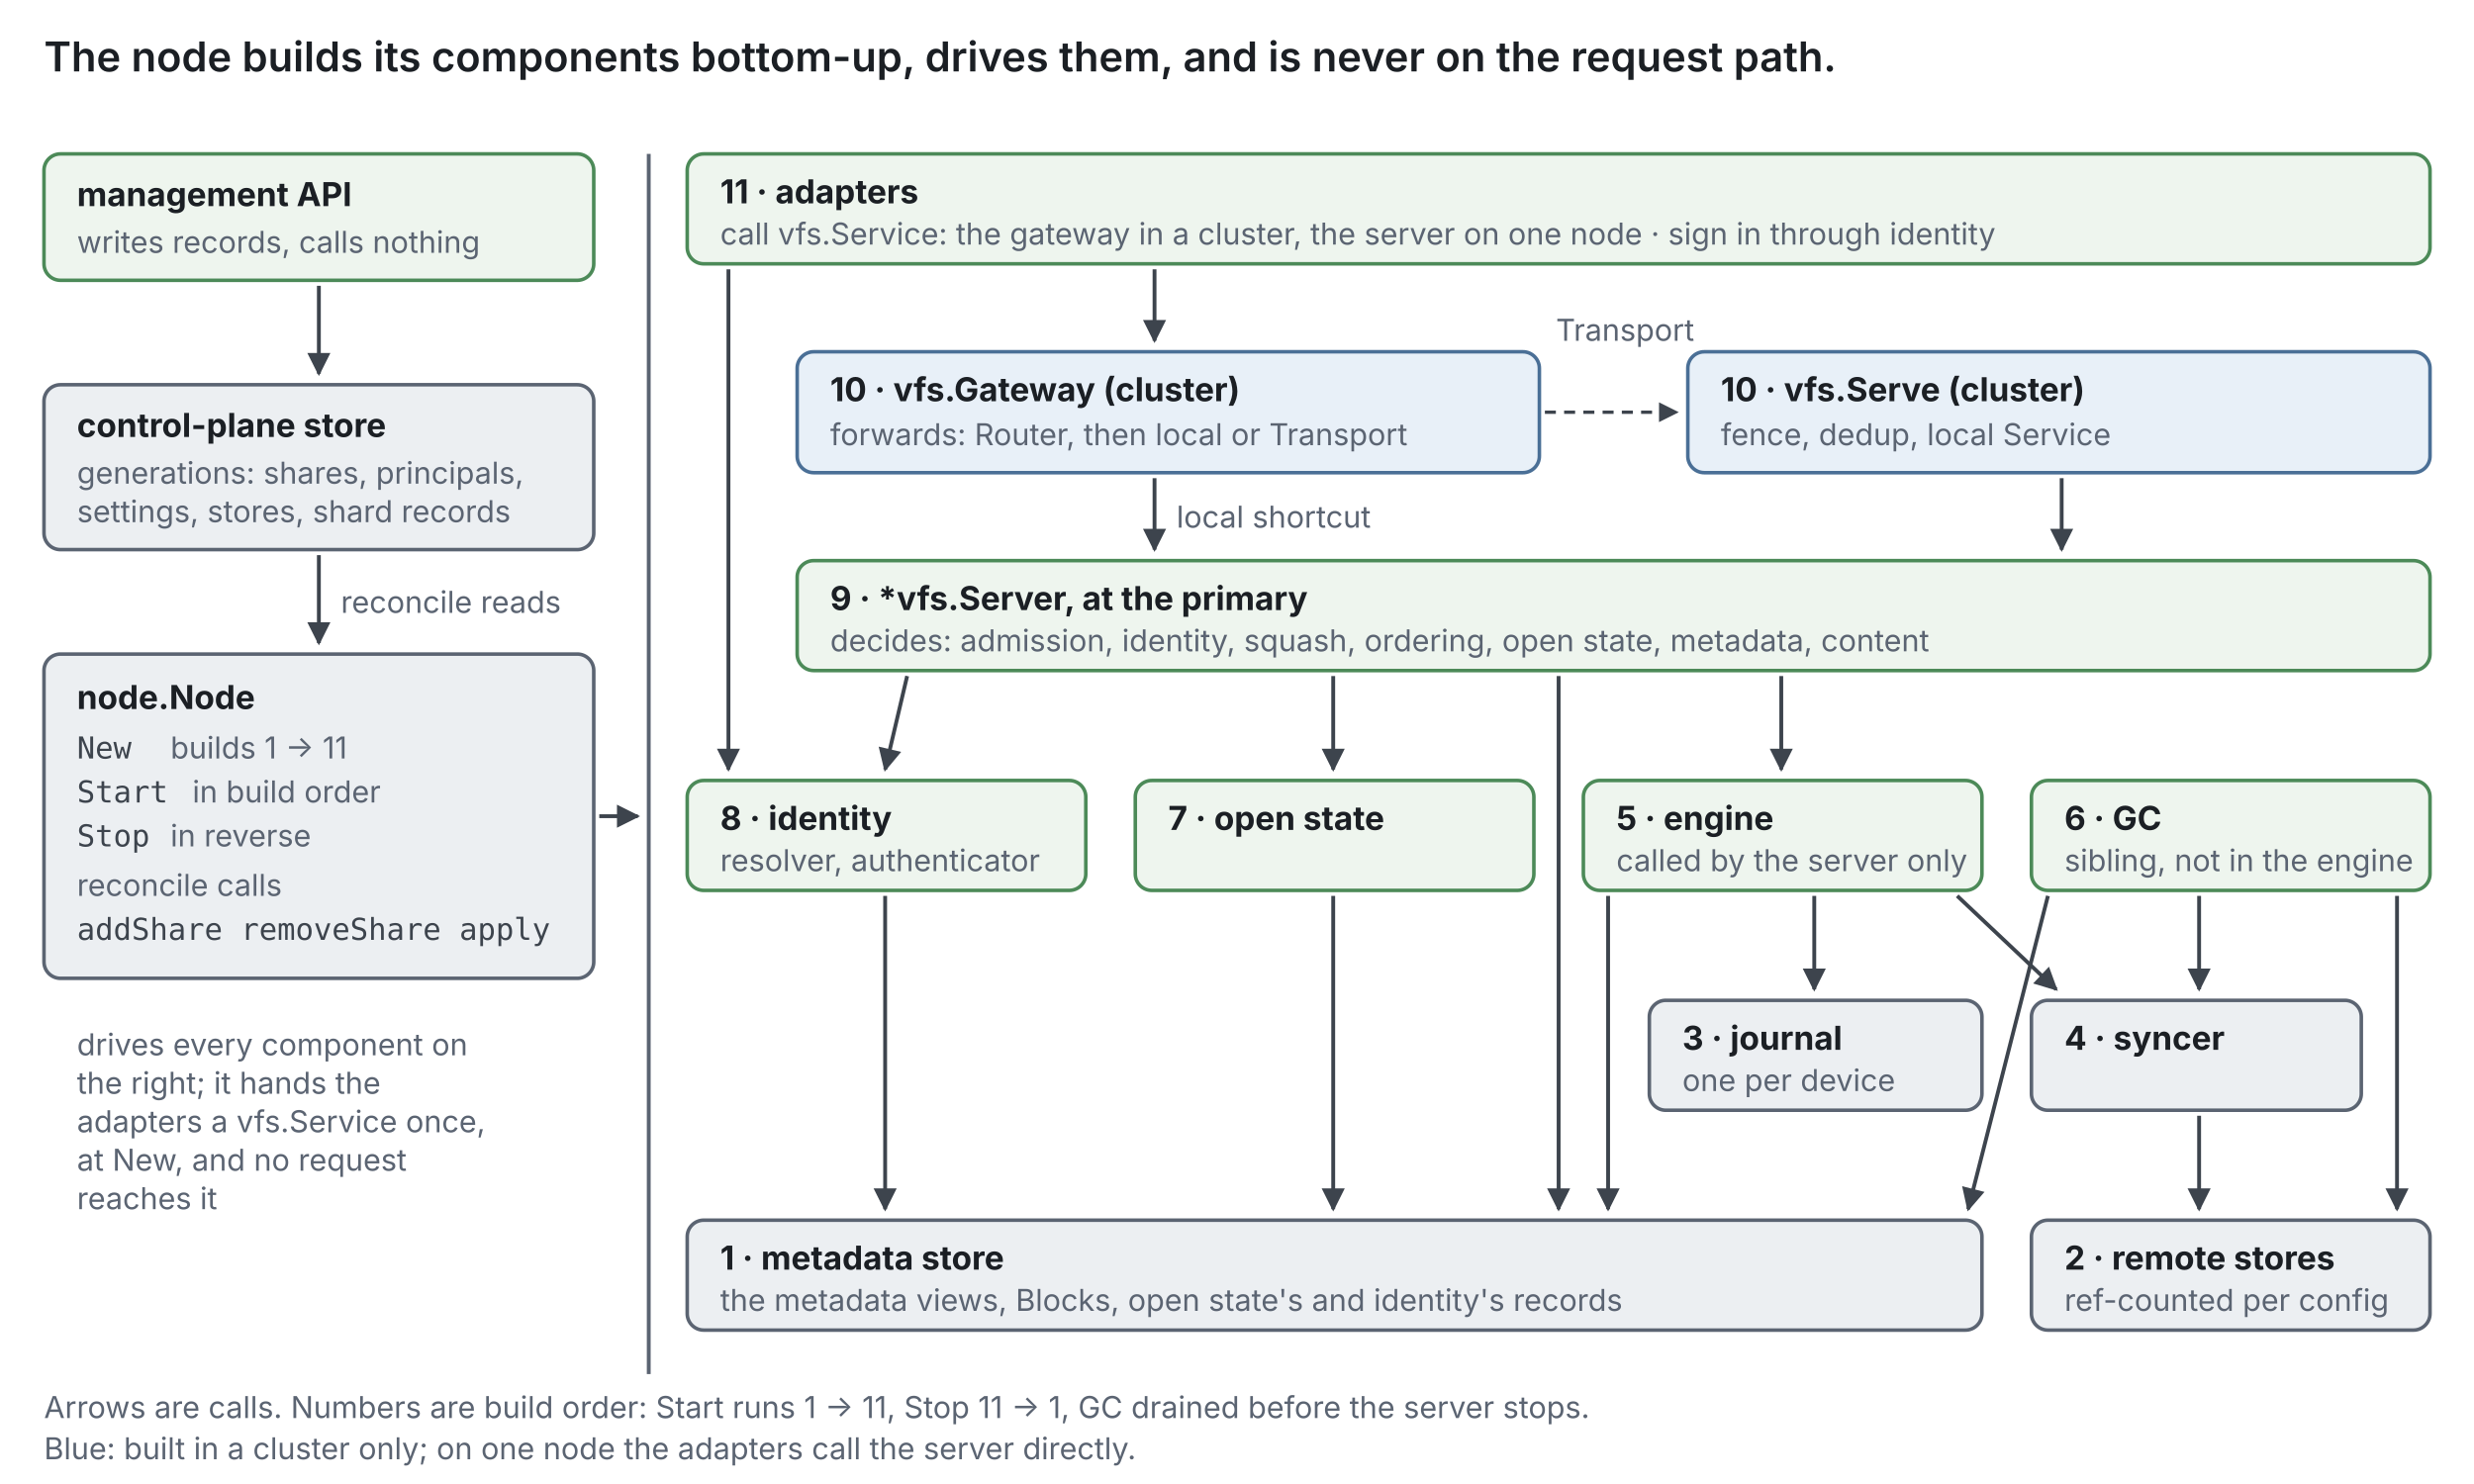
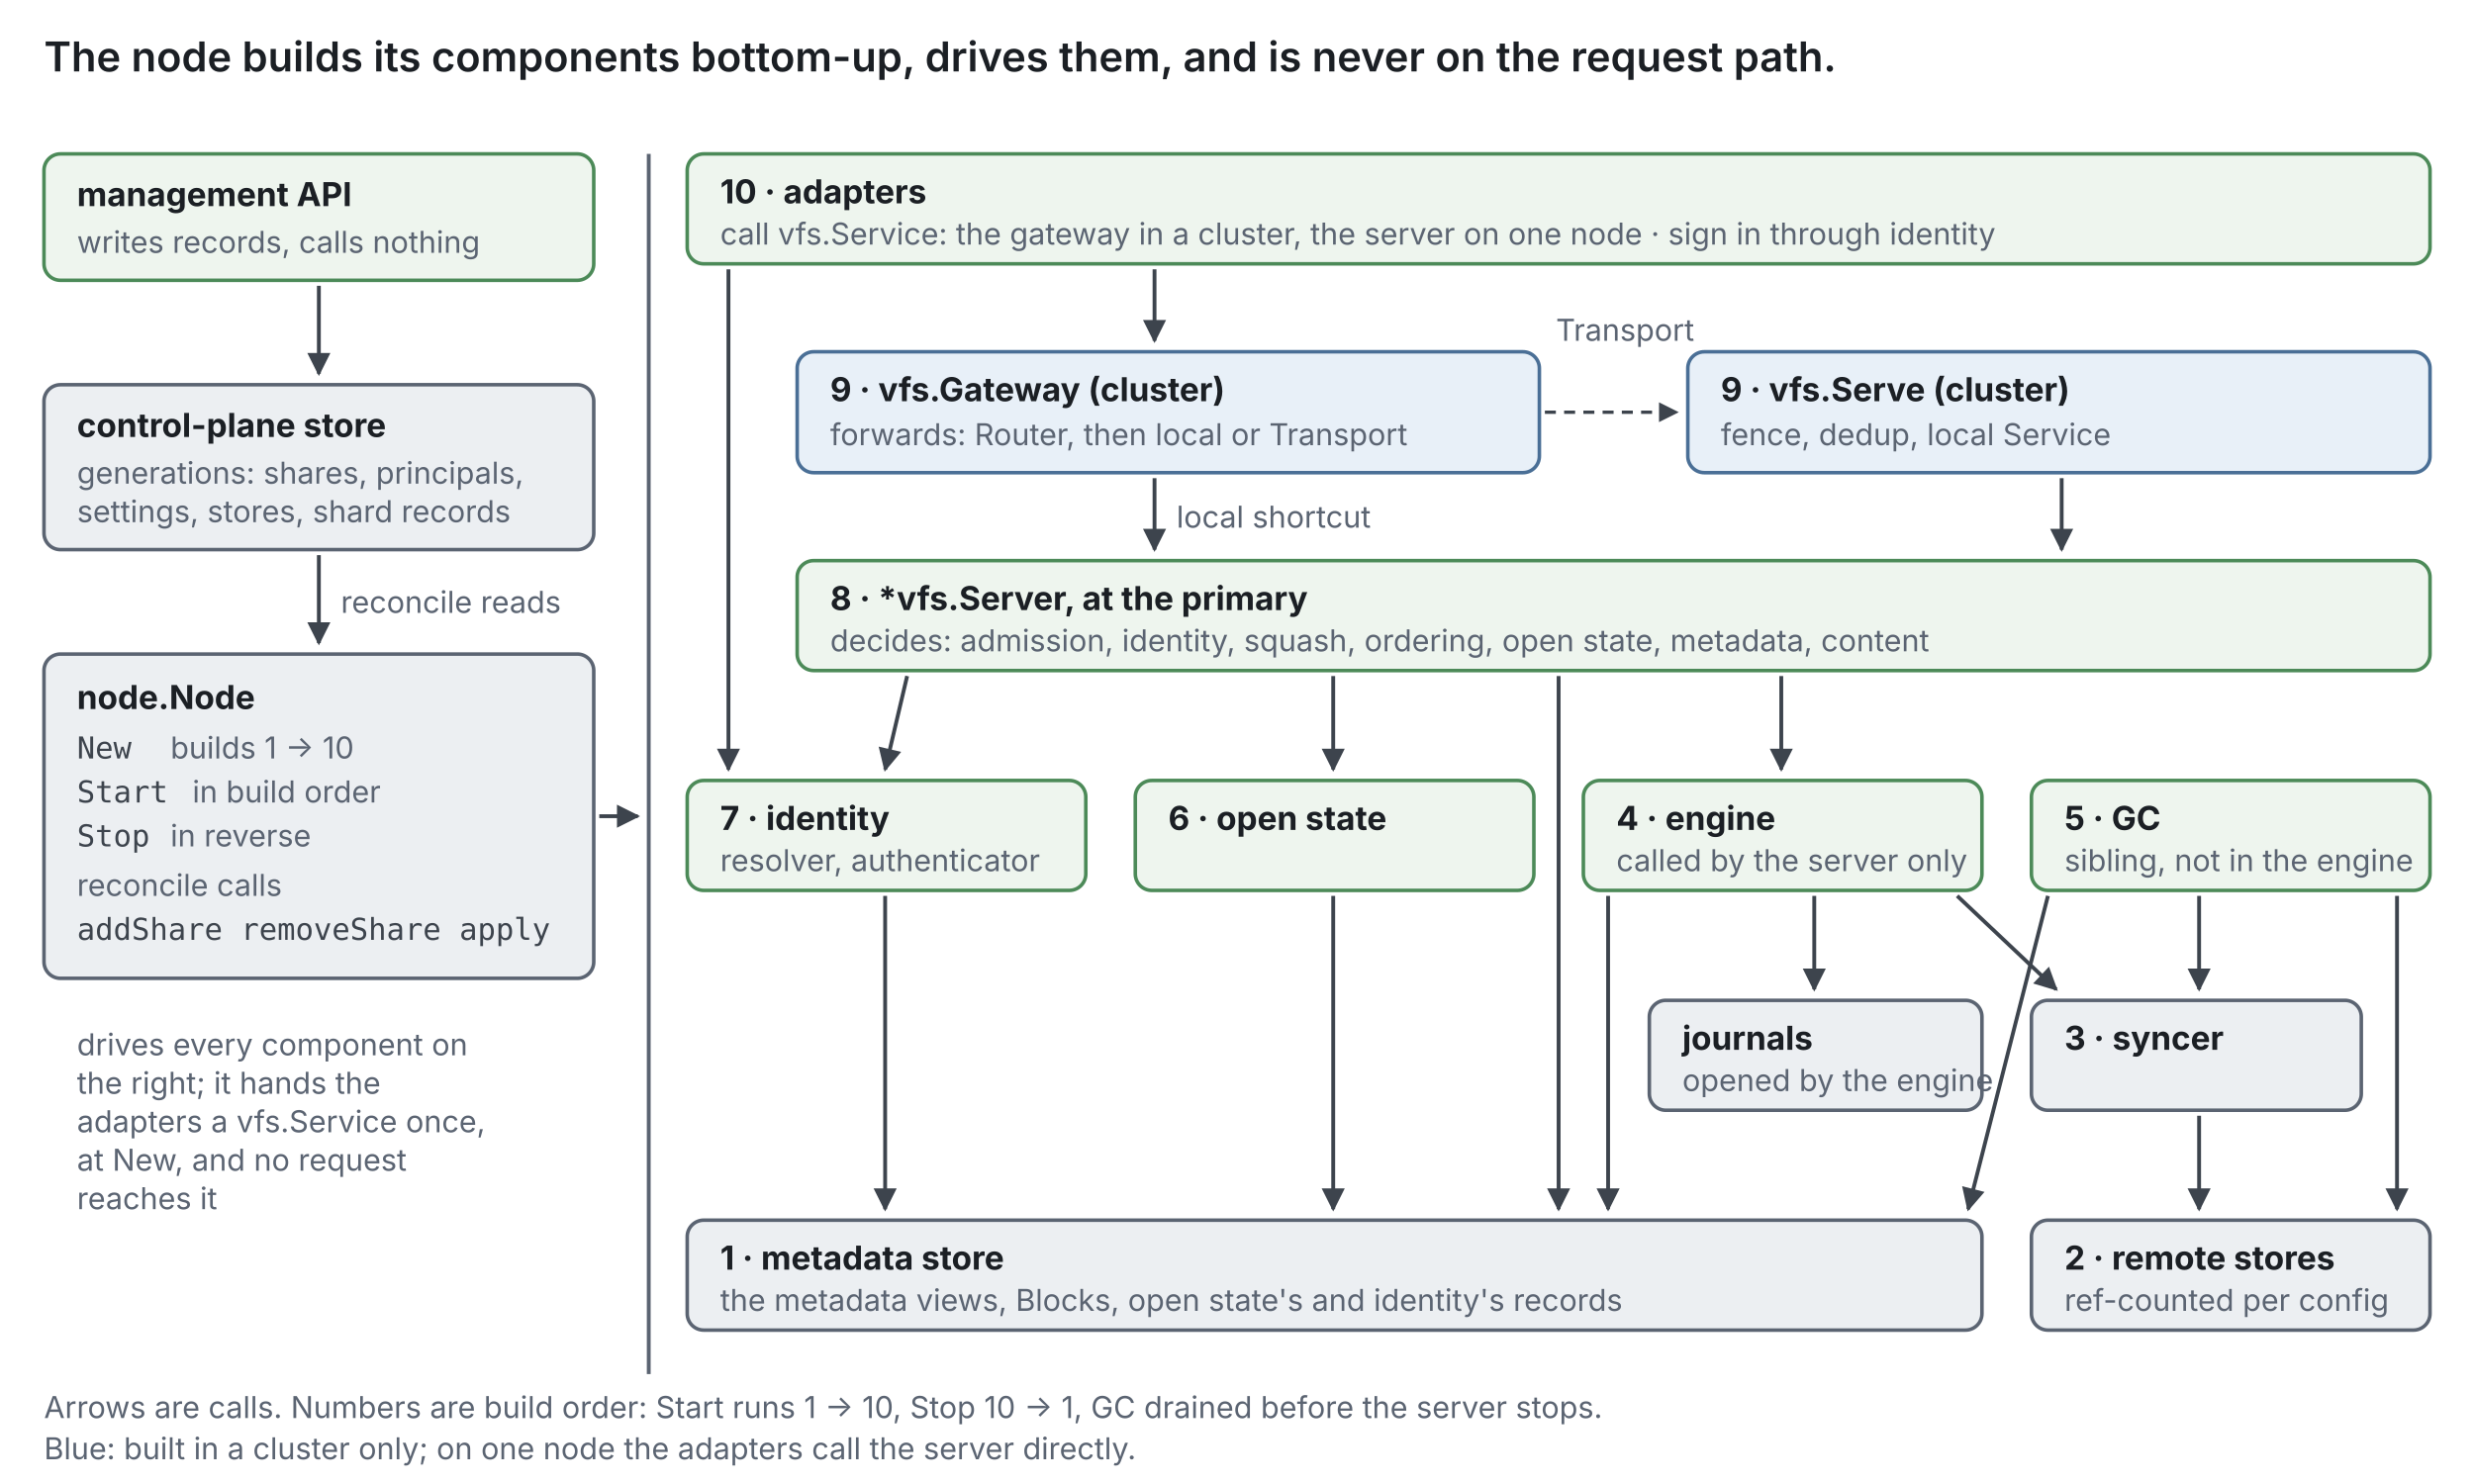
<svg xmlns="http://www.w3.org/2000/svg" viewBox="0 0 900 540" width="900" height="540" font-family="system-ui,-apple-system,Segoe UI,sans-serif">
  <defs>
    <marker id="a" viewBox="0 0 10 10" refX="9" refY="5" markerWidth="6" markerHeight="6" orient="auto-start-reverse">
      <path d="M0,0 L10,5 L0,10 z" fill="#3d444d" />
    </marker>
    <style>
      .t{font-size:15px;font-weight:600;fill:#1b1f24}.h{font-size:12px;font-weight:700;fill:#1b1f24}
      .l{font-size:12px;fill:#1b1f24}.s{font-size:11px;fill:#5b6472}
      .k{font-family:ui-monospace,SFMono-Regular,Menlo,monospace;font-size:11px;fill:#3d444d}
      .pr{fill:#e8f0f8;stroke:#4a6f96;stroke-width:1.3}
      .sv{fill:#eef5ee;stroke:#4c8a58;stroke-width:1.3}
      .st{fill:#eceff2;stroke:#5b6472;stroke-width:1.3}
      .ln{stroke:#3d444d;stroke-width:1.4;fill:none;marker-end:url(#a)}
      .dl{stroke:#3d444d;stroke-width:1.2;fill:none;stroke-dasharray:4 3;marker-end:url(#a)}
    </style>
  </defs>
  <rect width="900" height="540" fill="#ffffff" />
  <text x="16" y="26" class="t">The node builds its components bottom-up, drives them, and is never on the request path.</text>
  <rect x="16" y="56" width="200" height="46" rx="6" class="sv" />
  <text x="28" y="75" class="h">management API</text>
  <text x="28" y="92" class="s">writes records, calls nothing</text>
  <path d="M116,104 L116,136" class="ln" />
  <rect x="16" y="140" width="200" height="60" rx="6" class="st" />
  <text x="28" y="159" class="h">control-plane store</text>
  <text x="28" y="176" class="s">generations: shares, principals,</text>
  <text x="28" y="190" class="s">settings, stores, shard records</text>
  <path d="M116,202 L116,234" class="ln" />
  <text x="124" y="223" class="s">reconcile reads</text>
  <rect x="16" y="238" width="200" height="118" rx="6" class="st" />
  <text x="28" y="258" class="h">node.Node</text>
  <text x="28" y="276" class="k">New</text>
-   <text x="62" y="276" class="s">builds 1 → 11</text>
+   <text x="62" y="276" class="s">builds 1 → 10</text>
  <text x="28" y="292" class="k">Start</text>
  <text x="70" y="292" class="s">in build order</text>
  <text x="28" y="308" class="k">Stop</text>
  <text x="62" y="308" class="s">in reverse</text>
  <text x="28" y="326" class="s">reconcile calls</text>
  <text x="28" y="342" class="k">addShare removeShare apply</text>
  <path d="M218,297 L232,297" class="ln" />
  <path d="M236,56 L236,500" stroke="#5b6472" stroke-width="1.4" fill="none" />
  <text x="28" y="384" class="s">drives every component on</text>
  <text x="28" y="398" class="s">the right; it hands the</text>
  <text x="28" y="412" class="s">adapters a vfs.Service once,</text>
  <text x="28" y="426" class="s">at New, and no request</text>
  <text x="28" y="440" class="s">reaches it</text>
  <rect x="250" y="56" width="634" height="40" rx="6" class="sv" />
-   <text x="262" y="74" class="h">11 · adapters</text>
+   <text x="262" y="74" class="h">10 · adapters</text>
  <text x="262" y="89" class="s">call vfs.Service: the gateway in a cluster, the server on one node · sign in through identity</text>
  <rect x="290" y="128" width="270" height="44" rx="6" class="pr" />
-   <text x="302" y="146" class="h">10 · vfs.Gateway (cluster)</text>
+   <text x="302" y="146" class="h">9 · vfs.Gateway (cluster)</text>
  <text x="302" y="162" class="s">forwards: Router, then local or Transport</text>
  <rect x="614" y="128" width="270" height="44" rx="6" class="pr" />
-   <text x="626" y="146" class="h">10 · vfs.Serve (cluster)</text>
+   <text x="626" y="146" class="h">9 · vfs.Serve (cluster)</text>
  <text x="626" y="162" class="s">fence, dedup, local Service</text>
  <path d="M420,98 L420,124" class="ln" />
  <path d="M562,150 L610,150" class="dl" />
  <text x="566" y="124" class="s">Transport</text>
  <rect x="290" y="204" width="594" height="40" rx="6" class="sv" />
-   <text x="302" y="222" class="h">9 · *vfs.Server, at the primary</text>
+   <text x="302" y="222" class="h">8 · *vfs.Server, at the primary</text>
  <text x="302" y="237" class="s">decides: admission, identity, squash, ordering, open state, metadata, content</text>
  <path d="M420,174 L420,200" class="ln" />
  <text x="428" y="192" class="s">local shortcut</text>
  <path d="M750,174 L750,200" class="ln" />
  <rect x="250" y="284" width="145" height="40" rx="6" class="sv" />
-   <text x="262" y="302" class="h">8 · identity</text>
+   <text x="262" y="302" class="h">7 · identity</text>
  <text x="262" y="317" class="s">resolver, authenticator</text>
  <rect x="413" y="284" width="145" height="40" rx="6" class="sv" />
-   <text x="425" y="302" class="h">7 · open state</text>
+   <text x="425" y="302" class="h">6 · open state</text>
  <rect x="576" y="284" width="145" height="40" rx="6" class="sv" />
-   <text x="588" y="302" class="h">5 · engine</text>
+   <text x="588" y="302" class="h">4 · engine</text>
  <text x="588" y="317" class="s">called by the server only</text>
  <rect x="739" y="284" width="145" height="40" rx="6" class="sv" />
-   <text x="751" y="302" class="h">6 · GC</text>
+   <text x="751" y="302" class="h">5 · GC</text>
  <text x="751" y="317" class="s">sibling, not in the engine</text>
  <path d="M265,98 L265,280" class="ln" />
  <path d="M330,246 L322,280" class="ln" />
  <path d="M485,246 L485,280" class="ln" />
  <path d="M648,246 L648,280" class="ln" />
  <rect x="600" y="364" width="121" height="40" rx="6" class="st" />
-   <text x="612" y="382" class="h">3 · journal</text>
-   <text x="612" y="397" class="s">one per device</text>
+   <text x="612" y="382" class="h">journals</text>
+   <text x="612" y="397" class="s">opened by the engine</text>
  <rect x="739" y="364" width="120" height="40" rx="6" class="st" />
-   <text x="751" y="382" class="h">4 · syncer</text>
+   <text x="751" y="382" class="h">3 · syncer</text>
  <path d="M660,326 L660,360" class="ln" />
  <path d="M712,326 L748,360" class="ln" />
  <path d="M800,326 L800,360" class="ln" />
  <rect x="250" y="444" width="471" height="40" rx="6" class="st" />
  <text x="262" y="462" class="h">1 · metadata store</text>
  <text x="262" y="477" class="s">the metadata views, Blocks, open state's and identity's records</text>
  <rect x="739" y="444" width="145" height="40" rx="6" class="st" />
  <text x="751" y="462" class="h">2 · remote stores</text>
  <text x="751" y="477" class="s">ref-counted per config</text>
  <path d="M322,326 L322,440" class="ln" />
  <path d="M485,326 L485,440" class="ln" />
  <path d="M567,246 L567,440" class="ln" />
  <path d="M585,326 L585,440" class="ln" />
  <path d="M745,326 L716,440" class="ln" />
  <path d="M800,406 L800,440" class="ln" />
  <path d="M872,326 L872,440" class="ln" />
-   <text x="16" y="516" class="s">Arrows are calls. Numbers are build order: Start runs 1 → 11, Stop 11 → 1, GC drained before the server stops.</text>
+   <text x="16" y="516" class="s">Arrows are calls. Numbers are build order: Start runs 1 → 10, Stop 10 → 1, GC drained before the server stops.</text>
  <text x="16" y="531" class="s">Blue: built in a cluster only; on one node the adapters call the server directly.</text>
</svg>
